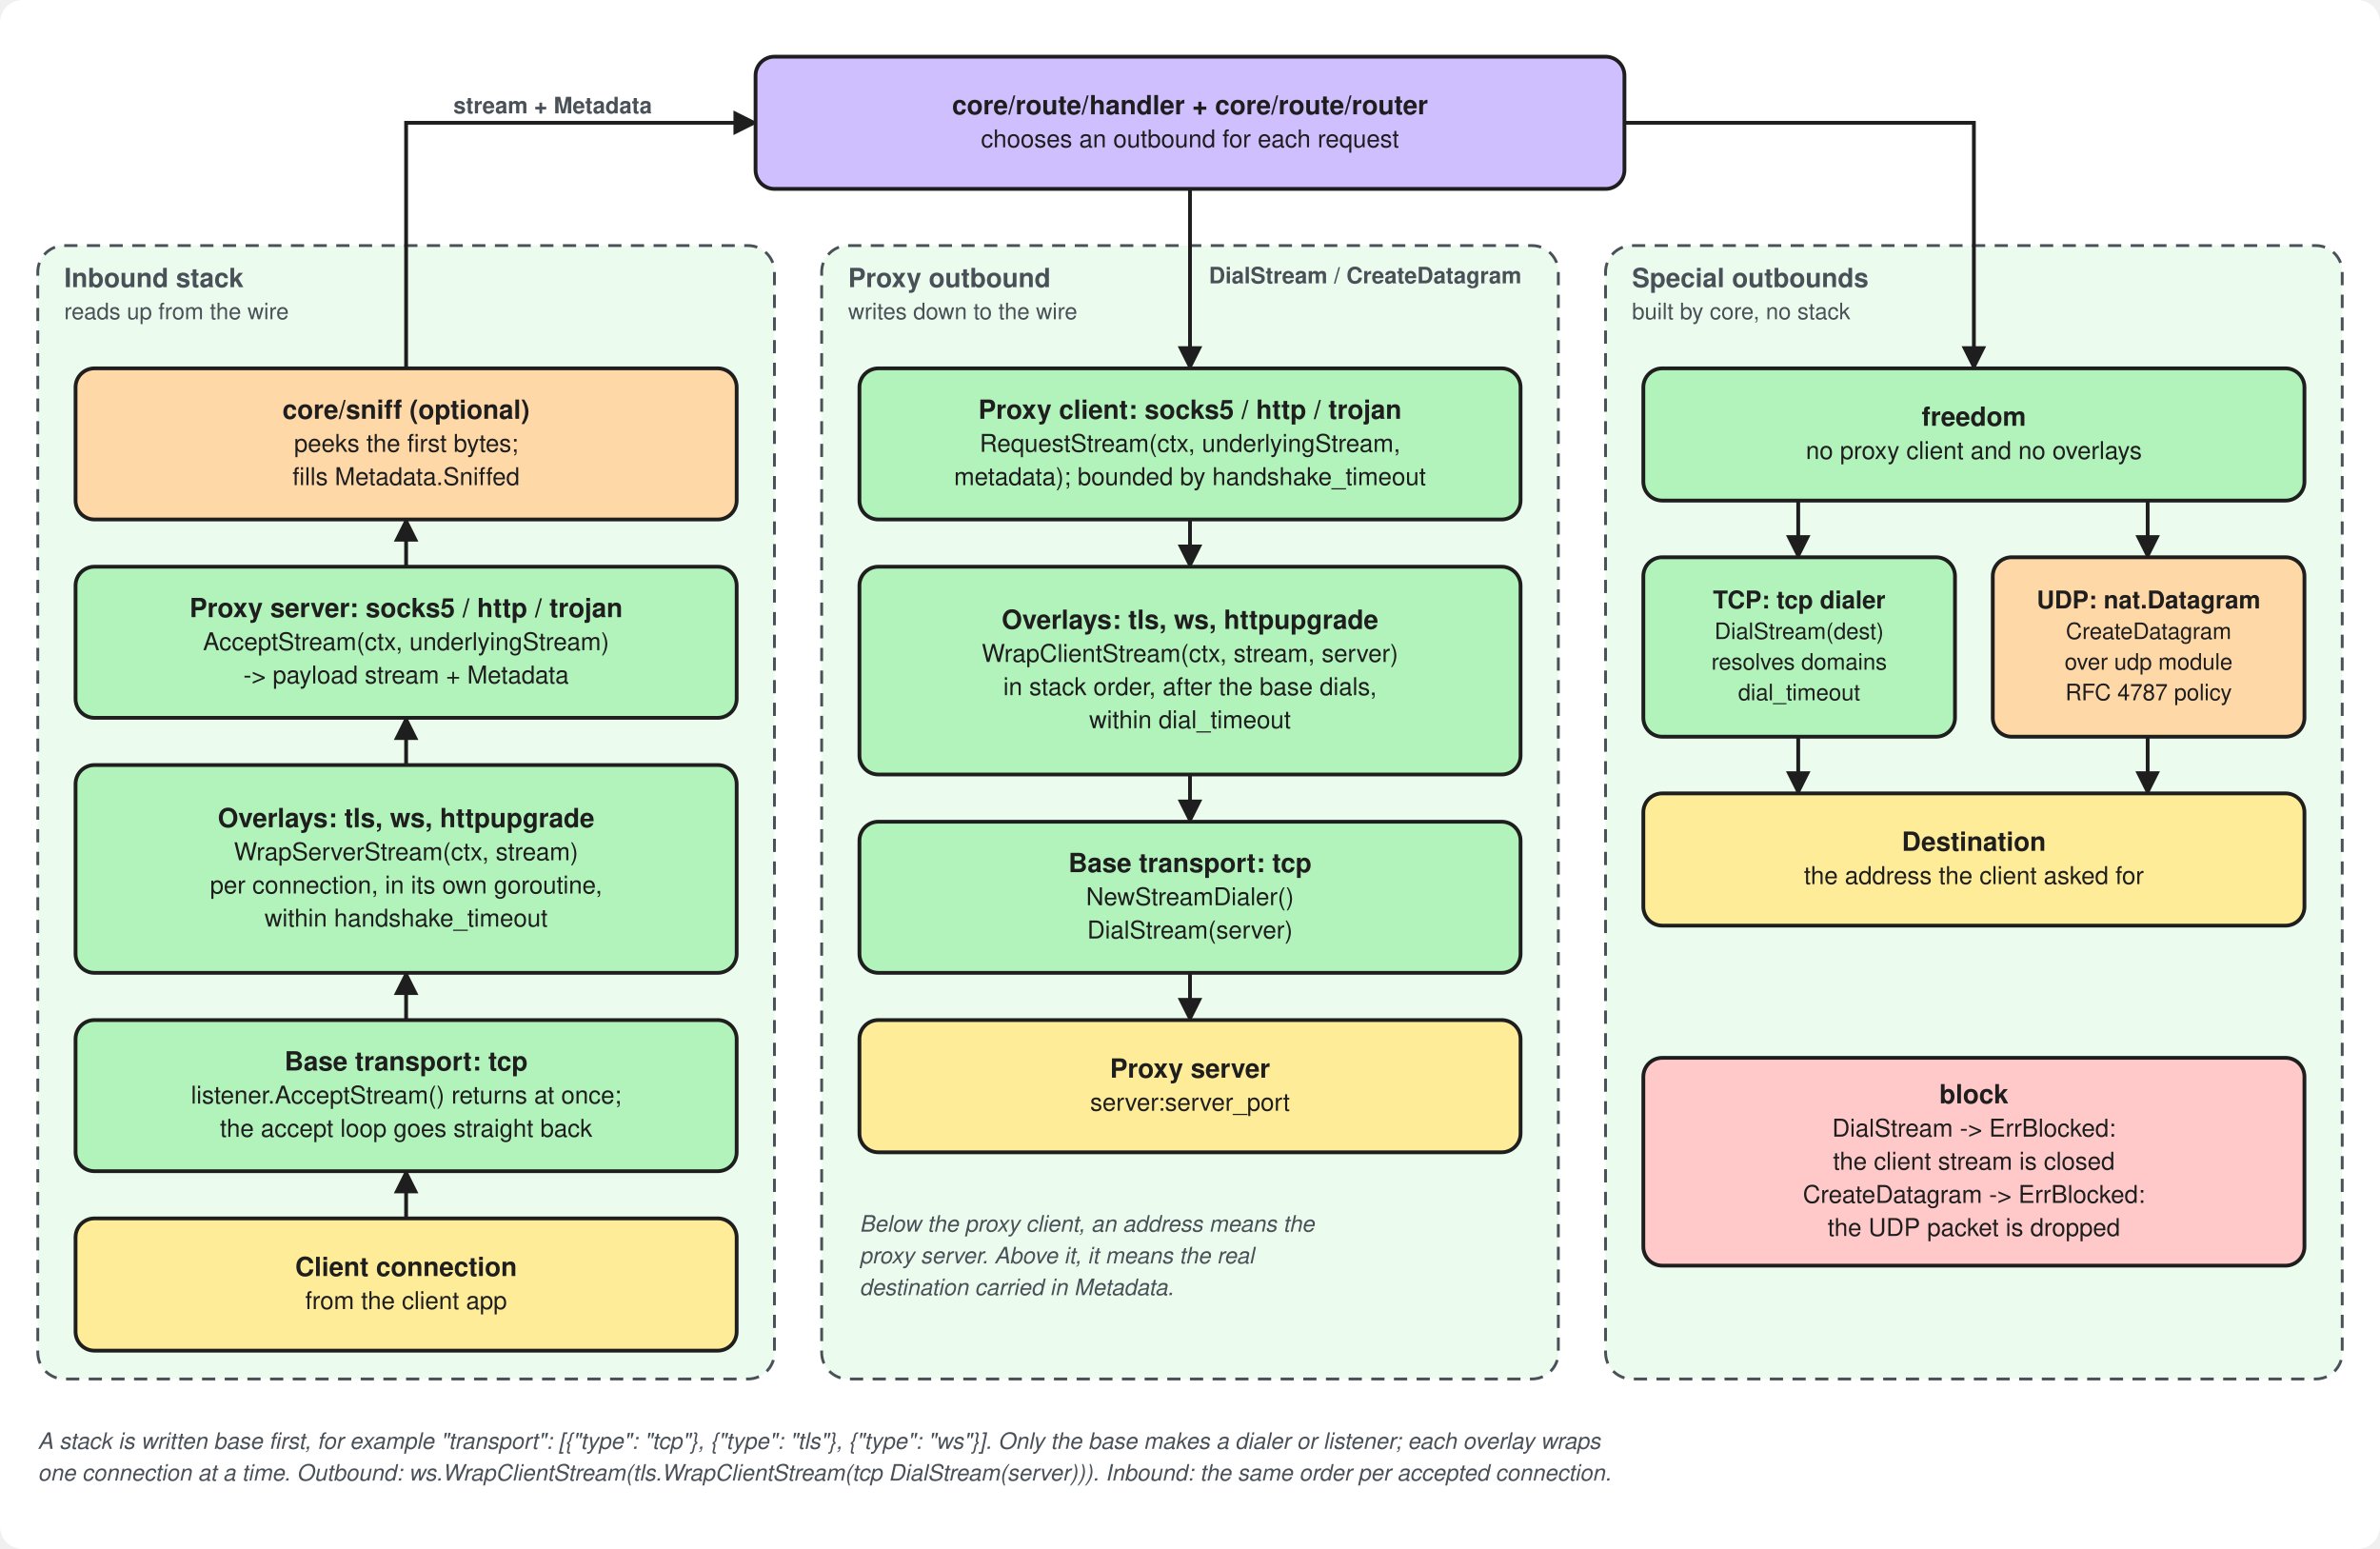
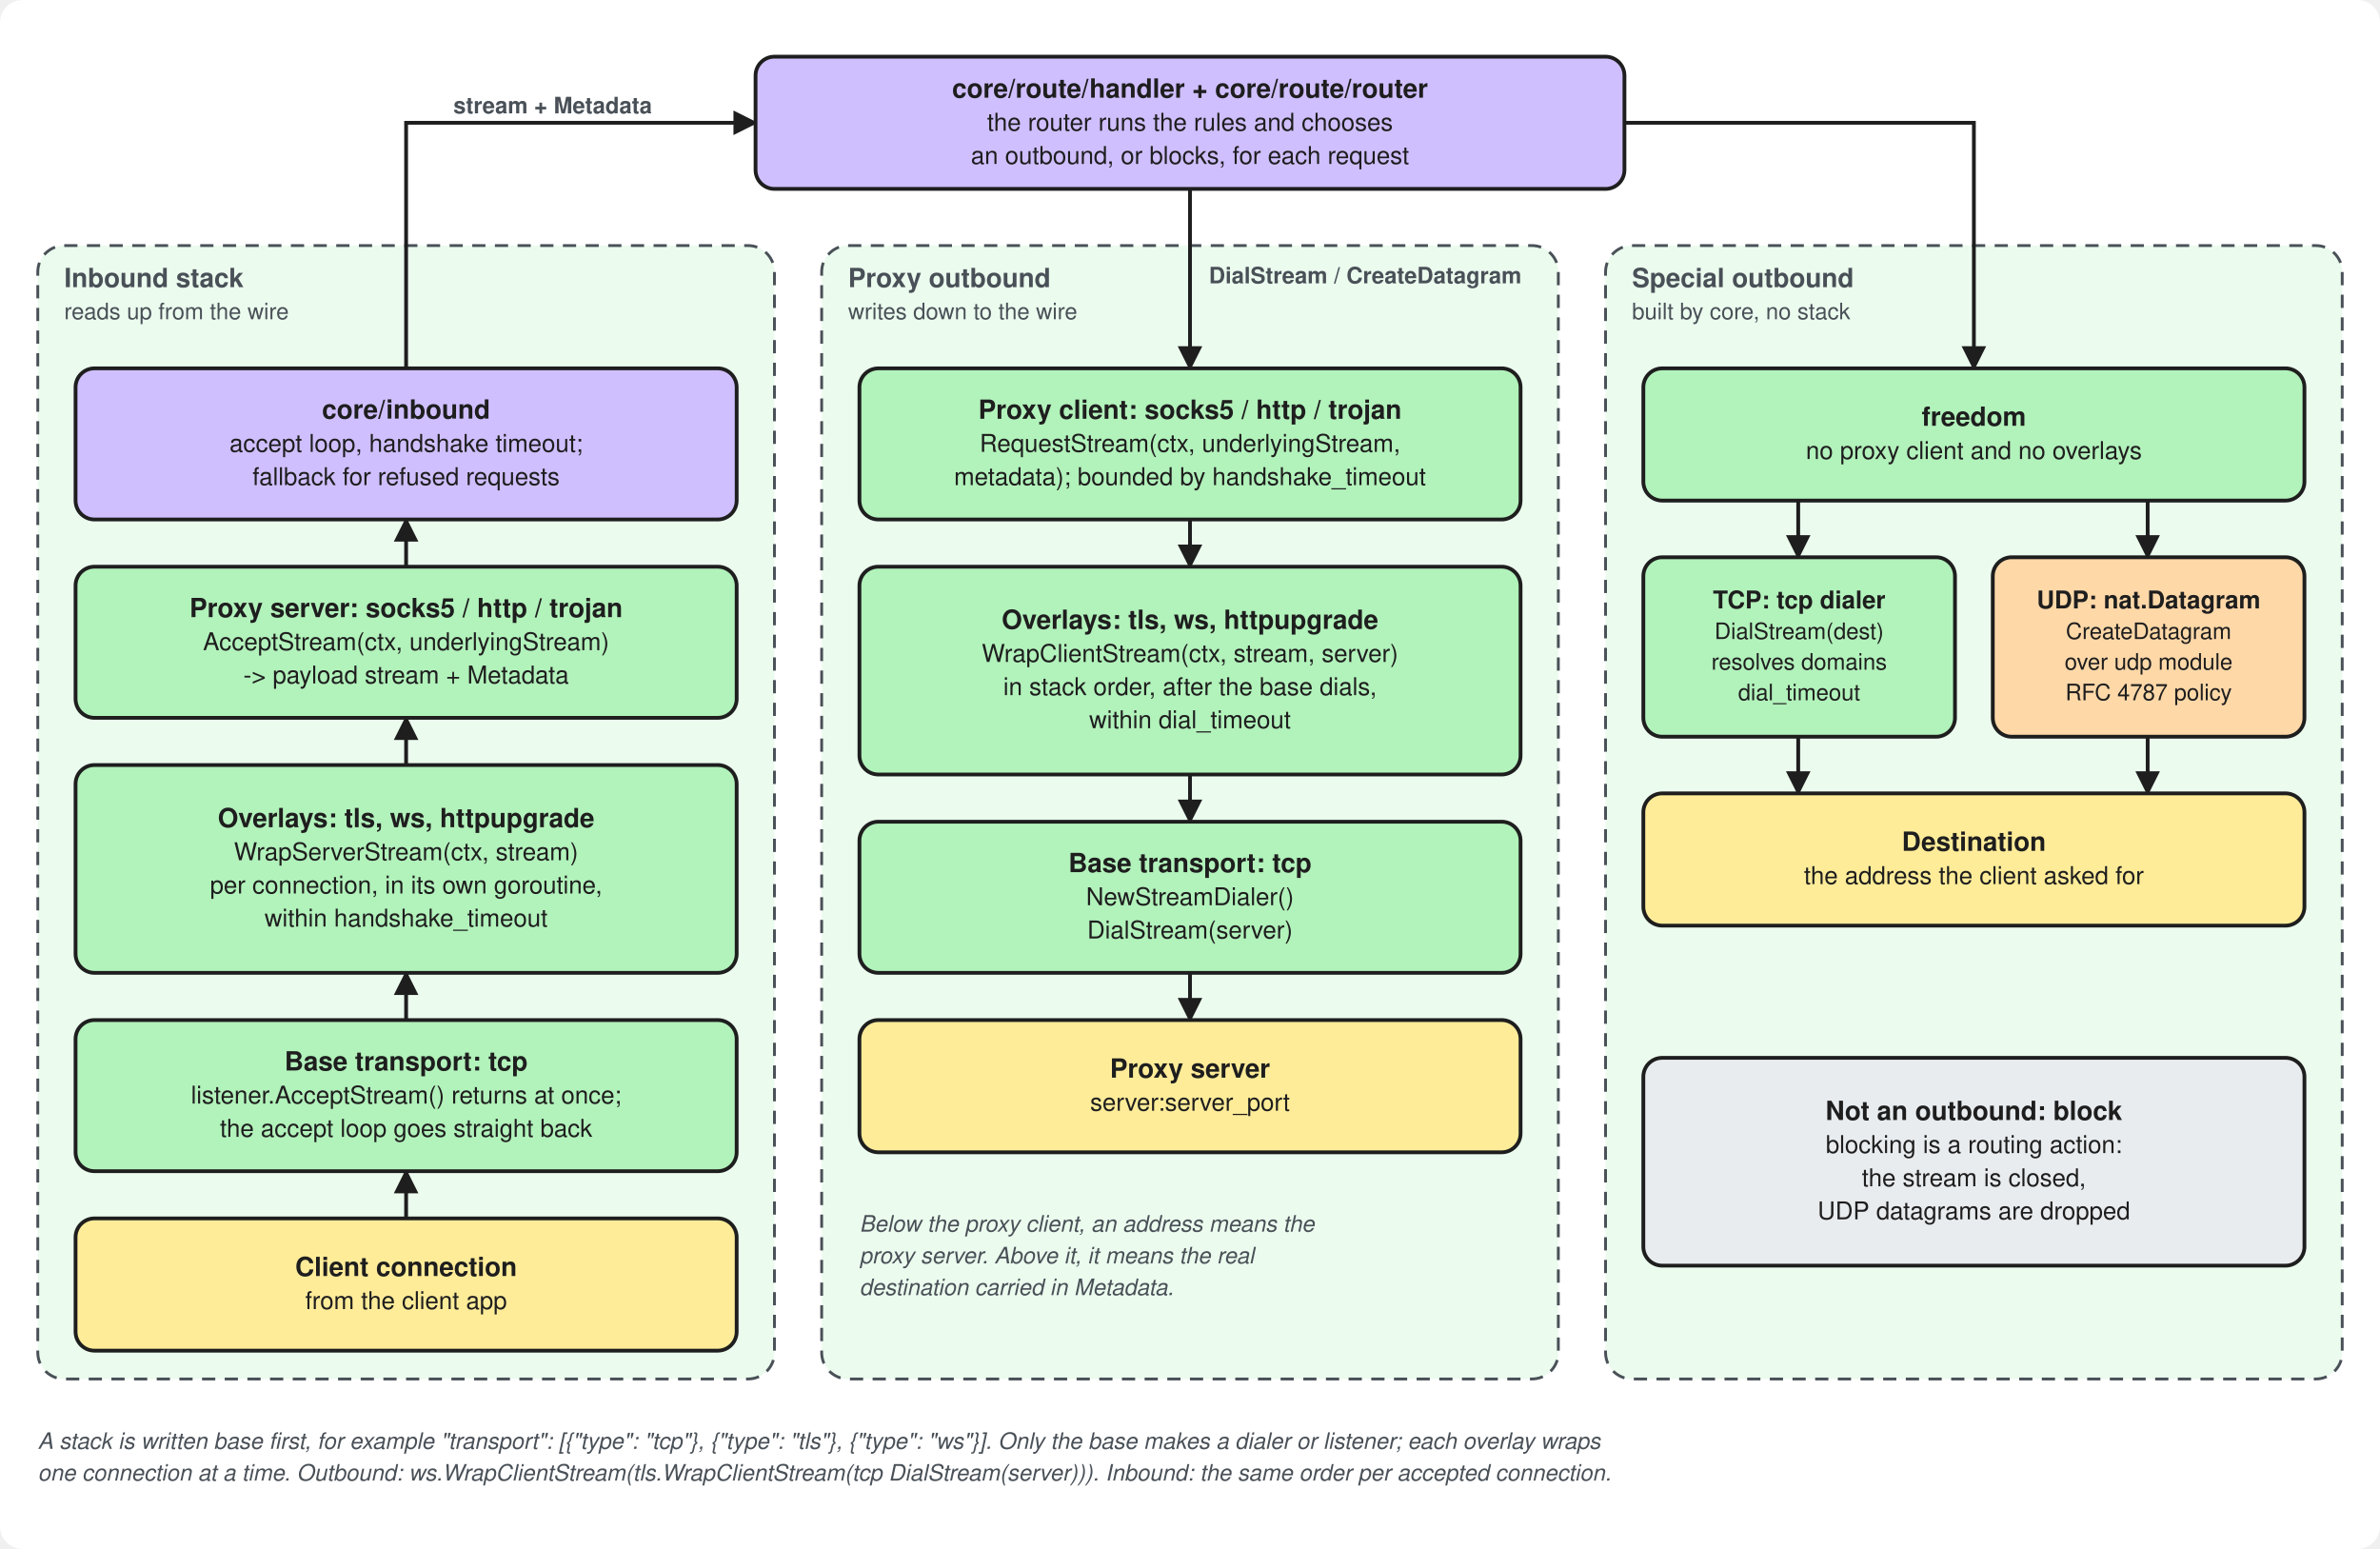
<svg xmlns="http://www.w3.org/2000/svg" viewBox="0 0 1260 820" width="1260" height="820" role="img" aria-label="How inbound and outbound stacks are composed">
  <defs>
    <marker id="h0" viewBox="0 0 10 10" refX="9" refY="5" markerUnits="userSpaceOnUse" markerWidth="13" markerHeight="13" orient="auto-start-reverse">
      <path d="M0,0 L10,5 L0,10 z" fill="#1e1e1e" />
    </marker>
  </defs>
  <rect x="0" y="0" width="1260" height="820" rx="12" fill="#ffffff" />
  <g font-family="Helvetica, Arial, sans-serif" fill="#1e1e1e">
    <rect x="20" y="130" width="390" height="600" rx="14" fill="#ebfbee" stroke="#495057" stroke-width="1.5" stroke-dasharray="7 5" />
    <text class="group-label" x="34" y="152" font-size="14" font-weight="bold" fill="#495057">Inbound stack</text>
    <text class="group-label" x="34" y="169" font-size="12" fill="#495057">reads up from the wire</text>
    <rect x="435" y="130" width="390" height="600" rx="14" fill="#ebfbee" stroke="#495057" stroke-width="1.5" stroke-dasharray="7 5" />
    <text class="group-label" x="449" y="152" font-size="14" font-weight="bold" fill="#495057">Proxy outbound</text>
    <text class="group-label" x="449" y="169" font-size="12" fill="#495057">writes down to the wire</text>
    <rect x="850" y="130" width="390" height="600" rx="14" fill="#ebfbee" stroke="#495057" stroke-width="1.5" stroke-dasharray="7 5" />
-     <text class="group-label" x="864" y="152" font-size="14" font-weight="bold" fill="#495057">Special outbounds</text>
+     <text class="group-label" x="864" y="152" font-size="14" font-weight="bold" fill="#495057">Special outbound</text>
    <text class="group-label" x="864" y="169" font-size="12" fill="#495057">built by core, no stack</text>
    <polyline points="215,645 215,620" fill="none" stroke="#1e1e1e" stroke-width="2" marker-end="url(#h0)" />
    <polyline points="215,540 215,515" fill="none" stroke="#1e1e1e" stroke-width="2" marker-end="url(#h0)" />
    <polyline points="215,405 215,380" fill="none" stroke="#1e1e1e" stroke-width="2" marker-end="url(#h0)" />
    <polyline points="215,300 215,275" fill="none" stroke="#1e1e1e" stroke-width="2" marker-end="url(#h0)" />
    <polyline points="215,195 215,65 400,65" fill="none" stroke="#1e1e1e" stroke-width="2" marker-end="url(#h0)" />
    <polyline points="630,100 630,195" fill="none" stroke="#1e1e1e" stroke-width="2" marker-end="url(#h0)" />
    <polyline points="630,410 630,435" fill="none" stroke="#1e1e1e" stroke-width="2" marker-end="url(#h0)" />
    <polyline points="630,515 630,540" fill="none" stroke="#1e1e1e" stroke-width="2" marker-end="url(#h0)" />
    <polyline points="630,275 630,300" fill="none" stroke="#1e1e1e" stroke-width="2" marker-end="url(#h0)" />
    <polyline points="860,65 1045,65 1045,195" fill="none" stroke="#1e1e1e" stroke-width="2" marker-end="url(#h0)" />
    <polyline points="952,265 952,295" fill="none" stroke="#1e1e1e" stroke-width="2" marker-end="url(#h0)" />
    <polyline points="1137,265 1137,295" fill="none" stroke="#1e1e1e" stroke-width="2" marker-end="url(#h0)" />
    <polyline points="952,390 952,420" fill="none" stroke="#1e1e1e" stroke-width="2" marker-end="url(#h0)" />
    <polyline points="1137,390 1137,420" fill="none" stroke="#1e1e1e" stroke-width="2" marker-end="url(#h0)" />
    <rect x="400" y="30" width="460" height="70" rx="10" fill="#d0bfff" stroke="#1e1e1e" stroke-width="2" />
-     <text x="630.0" y="60.5" text-anchor="middle" font-size="14" font-weight="bold">core/route/handler + core/route/router</text>
-     <text x="630.0" y="78.0" text-anchor="middle" font-size="13">chooses an outbound for each request</text>
+     <text x="630.0" y="51.7" text-anchor="middle" font-size="14" font-weight="bold">core/route/handler + core/route/router</text>
+     <text x="630.0" y="69.2" text-anchor="middle" font-size="13">the router runs the rules and chooses</text>
+     <text x="630.0" y="86.8" text-anchor="middle" font-size="13">an outbound, or blocks, for each request</text>
    <rect x="40" y="645" width="350" height="70" rx="10" fill="#ffec99" stroke="#1e1e1e" stroke-width="2" />
    <text x="215.0" y="675.5" text-anchor="middle" font-size="14" font-weight="bold">Client connection</text>
    <text x="215.0" y="693.0" text-anchor="middle" font-size="13">from the client app</text>
    <rect x="40" y="540" width="350" height="80" rx="10" fill="#b2f2bb" stroke="#1e1e1e" stroke-width="2" />
    <text x="215.0" y="566.7" text-anchor="middle" font-size="14" font-weight="bold">Base transport: tcp</text>
    <text x="215.0" y="584.2" text-anchor="middle" font-size="13">listener.AcceptStream() returns at once;</text>
    <text x="215.0" y="601.8" text-anchor="middle" font-size="13">the accept loop goes straight back</text>
    <rect x="40" y="405" width="350" height="110" rx="10" fill="#b2f2bb" stroke="#1e1e1e" stroke-width="2" />
    <text x="215.0" y="437.9" text-anchor="middle" font-size="14" font-weight="bold">Overlays: tls, ws, httpupgrade</text>
    <text x="215.0" y="455.4" text-anchor="middle" font-size="13">WrapServerStream(ctx, stream)</text>
    <text x="215.0" y="473.0" text-anchor="middle" font-size="13">per connection, in its own goroutine,</text>
    <text x="215.0" y="490.5" text-anchor="middle" font-size="13">within handshake_timeout</text>
    <rect x="40" y="300" width="350" height="80" rx="10" fill="#b2f2bb" stroke="#1e1e1e" stroke-width="2" />
    <text x="215.0" y="326.7" text-anchor="middle" font-size="14" font-weight="bold">Proxy server: socks5 / http / trojan</text>
    <text x="215.0" y="344.2" text-anchor="middle" font-size="13">AcceptStream(ctx, underlyingStream)</text>
    <text x="215.0" y="361.8" text-anchor="middle" font-size="13">-&gt; payload stream + Metadata</text>
-     <rect x="40" y="195" width="350" height="80" rx="10" fill="#ffd8a8" stroke="#1e1e1e" stroke-width="2" />
-     <text x="215.0" y="221.7" text-anchor="middle" font-size="14" font-weight="bold">core/sniff (optional)</text>
-     <text x="215.0" y="239.2" text-anchor="middle" font-size="13">peeks the first bytes;</text>
-     <text x="215.0" y="256.8" text-anchor="middle" font-size="13">fills Metadata.Sniffed</text>
+     <rect x="40" y="195" width="350" height="80" rx="10" fill="#d0bfff" stroke="#1e1e1e" stroke-width="2" />
+     <text x="215.0" y="221.6" text-anchor="middle" font-size="14" font-weight="bold">core/inbound</text>
+     <text x="215.0" y="239.2" text-anchor="middle" font-size="13">accept loop, handshake timeout;</text>
+     <text x="215.0" y="256.8" text-anchor="middle" font-size="13">fallback for refused requests</text>
    <text x="240" y="60" font-size="12" font-weight="bold" fill="#495057">stream + Metadata</text>
    <rect x="455" y="195" width="350" height="80" rx="10" fill="#b2f2bb" stroke="#1e1e1e" stroke-width="2" />
    <text x="630.0" y="221.7" text-anchor="middle" font-size="14" font-weight="bold">Proxy client: socks5 / http / trojan</text>
    <text x="630.0" y="239.2" text-anchor="middle" font-size="13">RequestStream(ctx, underlyingStream,</text>
    <text x="630.0" y="256.8" text-anchor="middle" font-size="13">metadata); bounded by handshake_timeout</text>
    <rect x="455" y="300" width="350" height="110" rx="10" fill="#b2f2bb" stroke="#1e1e1e" stroke-width="2" />
    <text x="630.0" y="332.9" text-anchor="middle" font-size="14" font-weight="bold">Overlays: tls, ws, httpupgrade</text>
    <text x="630.0" y="350.4" text-anchor="middle" font-size="13">WrapClientStream(ctx, stream, server)</text>
    <text x="630.0" y="368.0" text-anchor="middle" font-size="13">in stack order, after the base dials,</text>
    <text x="630.0" y="385.5" text-anchor="middle" font-size="13">within dial_timeout</text>
    <rect x="455" y="435" width="350" height="80" rx="10" fill="#b2f2bb" stroke="#1e1e1e" stroke-width="2" />
    <text x="630.0" y="461.7" text-anchor="middle" font-size="14" font-weight="bold">Base transport: tcp</text>
    <text x="630.0" y="479.2" text-anchor="middle" font-size="13">NewStreamDialer()</text>
    <text x="630.0" y="496.8" text-anchor="middle" font-size="13">DialStream(server)</text>
    <rect x="455" y="540" width="350" height="70" rx="10" fill="#ffec99" stroke="#1e1e1e" stroke-width="2" />
    <text x="630.0" y="570.5" text-anchor="middle" font-size="14" font-weight="bold">Proxy server</text>
    <text x="630.0" y="588.0" text-anchor="middle" font-size="13">server:server_port</text>
    <text x="640" y="150" font-size="12" font-weight="bold" fill="#495057">DialStream / CreateDatagram</text>
    <text x="455" y="652.0" text-anchor="start" font-size="12" font-style="italic" fill="#495057">Below the proxy client, an address means the</text>
    <text x="455" y="668.8" text-anchor="start" font-size="12" font-style="italic" fill="#495057">proxy server. Above it, it means the real</text>
    <text x="455" y="685.6" text-anchor="start" font-size="12" font-style="italic" fill="#495057">destination carried in Metadata.</text>
    <rect x="870" y="195" width="350" height="70" rx="10" fill="#b2f2bb" stroke="#1e1e1e" stroke-width="2" />
    <text x="1045.0" y="225.4" text-anchor="middle" font-size="14" font-weight="bold">freedom</text>
    <text x="1045.0" y="243.0" text-anchor="middle" font-size="13">no proxy client and no overlays</text>
    <rect x="870" y="295" width="165" height="95" rx="10" fill="#b2f2bb" stroke="#1e1e1e" stroke-width="2" />
    <text x="952.5" y="322.1" text-anchor="middle" font-size="13" font-weight="bold">TCP: tcp dialer</text>
    <text x="952.5" y="338.3" text-anchor="middle" font-size="12">DialStream(dest)</text>
    <text x="952.5" y="354.5" text-anchor="middle" font-size="12">resolves domains</text>
    <text x="952.5" y="370.7" text-anchor="middle" font-size="12">dial_timeout</text>
    <rect x="1055" y="295" width="165" height="95" rx="10" fill="#ffd8a8" stroke="#1e1e1e" stroke-width="2" />
    <text x="1137.5" y="322.1" text-anchor="middle" font-size="13" font-weight="bold">UDP: nat.Datagram</text>
    <text x="1137.5" y="338.3" text-anchor="middle" font-size="12">CreateDatagram</text>
    <text x="1137.5" y="354.5" text-anchor="middle" font-size="12">over udp module</text>
    <text x="1137.5" y="370.7" text-anchor="middle" font-size="12">RFC 4787 policy</text>
    <rect x="870" y="420" width="350" height="70" rx="10" fill="#ffec99" stroke="#1e1e1e" stroke-width="2" />
    <text x="1045.0" y="450.4" text-anchor="middle" font-size="14" font-weight="bold">Destination</text>
    <text x="1045.0" y="468.0" text-anchor="middle" font-size="13">the address the client asked for</text>
-     <rect x="870" y="560" width="350" height="110" rx="10" fill="#ffc9c9" stroke="#1e1e1e" stroke-width="2" />
-     <text x="1045.0" y="584.1" text-anchor="middle" font-size="14" font-weight="bold">block</text>
-     <text x="1045.0" y="601.7" text-anchor="middle" font-size="13">DialStream -&gt; ErrBlocked:</text>
-     <text x="1045.0" y="619.2" text-anchor="middle" font-size="13">the client stream is closed</text>
-     <text x="1045.0" y="636.8" text-anchor="middle" font-size="13">CreateDatagram -&gt; ErrBlocked:</text>
-     <text x="1045.0" y="654.3" text-anchor="middle" font-size="13">the UDP packet is dropped</text>
+     <rect x="870" y="560" width="350" height="110" rx="10" fill="#e9ecef" stroke="#1e1e1e" stroke-width="2" />
+     <text x="1045.0" y="592.9" text-anchor="middle" font-size="14" font-weight="bold">Not an outbound: block</text>
+     <text x="1045.0" y="610.4" text-anchor="middle" font-size="13">blocking is a routing action:</text>
+     <text x="1045.0" y="628" text-anchor="middle" font-size="13">the stream is closed,</text>
+     <text x="1045.0" y="645.5" text-anchor="middle" font-size="13">UDP datagrams are dropped</text>
    <text x="20" y="767.0" text-anchor="start" font-size="12" font-style="italic" fill="#495057">A stack is written base first, for example "transport": [{"type": "tcp"}, {"type": "tls"}, {"type": "ws"}]. Only the base makes a dialer or listener; each overlay wraps</text>
    <text x="20" y="783.8" text-anchor="start" font-size="12" font-style="italic" fill="#495057">one connection at a time. Outbound: ws.WrapClientStream(tls.WrapClientStream(tcp DialStream(server))). Inbound: the same order per accepted connection.</text>
  </g>
</svg>
